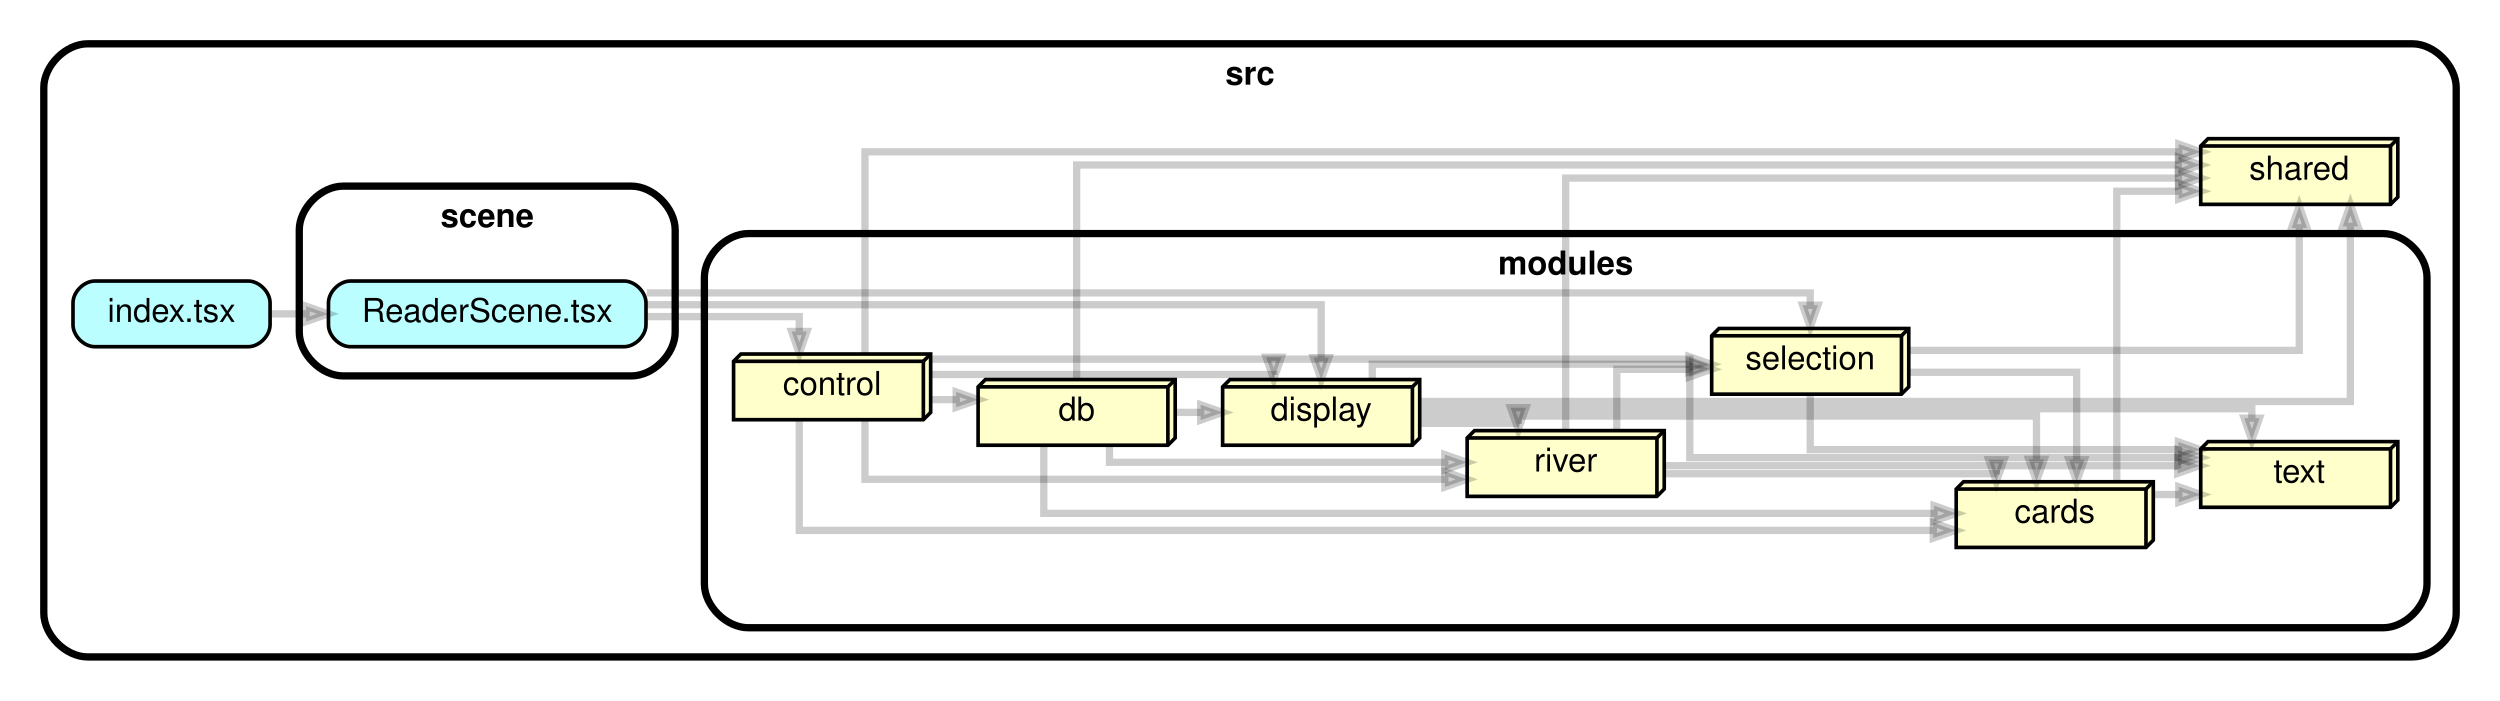
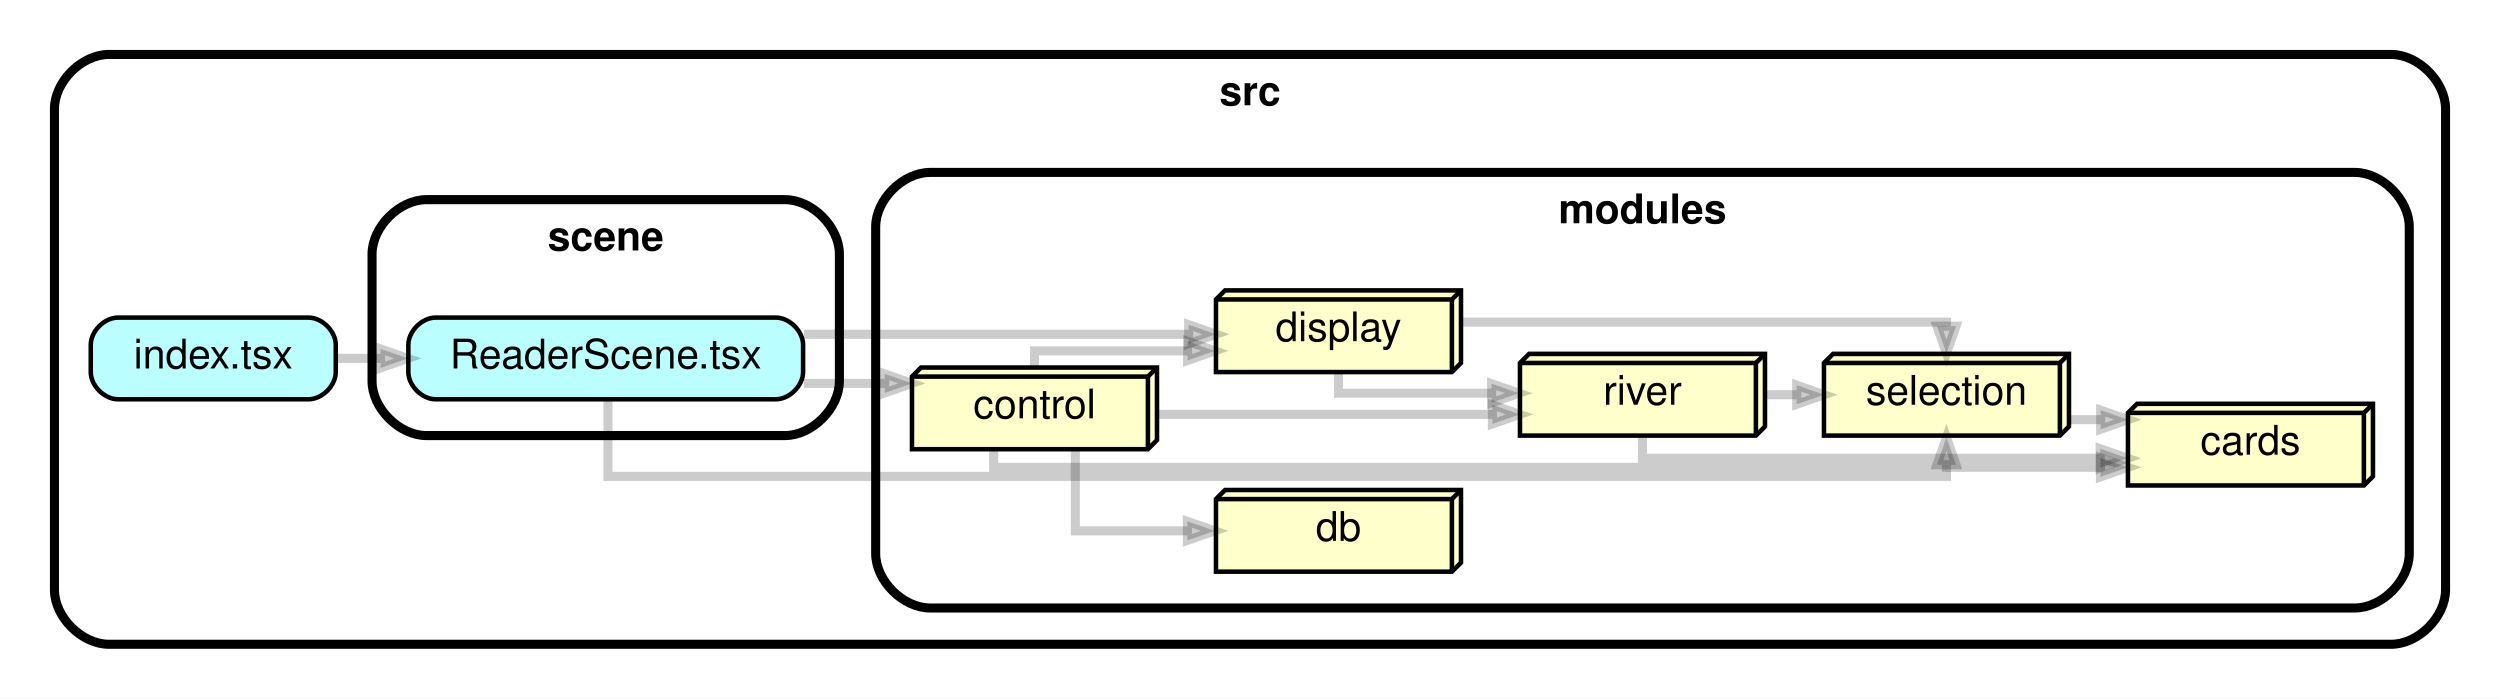
- <svg xmlns="http://www.w3.org/2000/svg" xmlns:xlink="http://www.w3.org/1999/xlink" width="685pt" height="192pt" viewBox="0.00 0.00 685.00 192.00">
-   <g id="graph0" class="graph" transform="scale(1 1) rotate(0) translate(4 188)">
-     <polygon fill="#ffffff" stroke="transparent" points="-4,4 -4,-188 681,-188 681,4 -4,4" />
+ <svg xmlns="http://www.w3.org/2000/svg" xmlns:xlink="http://www.w3.org/1999/xlink" width="551pt" height="154pt" viewBox="0.00 0.00 551.00 154.00">
+   <g id="graph0" class="graph" transform="scale(1 1) rotate(0) translate(4 150)">
+     <polygon fill="#ffffff" stroke="transparent" points="-4,4 -4,-150 547,-150 547,4 -4,4" />
    <g id="clust1" class="cluster">
-       <path fill="#ffffff" stroke="#000000" stroke-width="2" d="M20,-8C20,-8 657,-8 657,-8 663,-8 669,-14 669,-20 669,-20 669,-164 669,-164 669,-170 663,-176 657,-176 657,-176 20,-176 20,-176 14,-176 8,-170 8,-164 8,-164 8,-20 8,-20 8,-14 14,-8 20,-8" />
-       <text text-anchor="middle" x="338.5" y="-164.8" font-family="Helvetica,sans-Serif" font-weight="bold" font-size="9.00" fill="#000000">src</text>
+       <path fill="#ffffff" stroke="#000000" stroke-width="2" d="M20,-8C20,-8 523,-8 523,-8 529,-8 535,-14 535,-20 535,-20 535,-126 535,-126 535,-132 529,-138 523,-138 523,-138 20,-138 20,-138 14,-138 8,-132 8,-126 8,-126 8,-20 8,-20 8,-14 14,-8 20,-8" />
+       <text text-anchor="middle" x="271.5" y="-126.8" font-family="Helvetica,sans-Serif" font-weight="bold" font-size="9.00" fill="#000000">src</text>
    </g>
    <g id="clust2" class="cluster">
-       <path fill="#ffffff" stroke="#000000" stroke-width="2" d="M201,-16C201,-16 649,-16 649,-16 655,-16 661,-22 661,-28 661,-28 661,-112 661,-112 661,-118 655,-124 649,-124 649,-124 201,-124 201,-124 195,-124 189,-118 189,-112 189,-112 189,-28 189,-28 189,-22 195,-16 201,-16" />
-       <text text-anchor="middle" x="425" y="-112.8" font-family="Helvetica,sans-Serif" font-weight="bold" font-size="9.00" fill="#000000">modules</text>
+       <path fill="#ffffff" stroke="#000000" stroke-width="2" d="M201,-16C201,-16 515,-16 515,-16 521,-16 527,-22 527,-28 527,-28 527,-100 527,-100 527,-106 521,-112 515,-112 515,-112 201,-112 201,-112 195,-112 189,-106 189,-100 189,-100 189,-28 189,-28 189,-22 195,-16 201,-16" />
+       <text text-anchor="middle" x="358" y="-100.8" font-family="Helvetica,sans-Serif" font-weight="bold" font-size="9.00" fill="#000000">modules</text>
    </g>
    <g id="clust3" class="cluster">
-       <path fill="#ffffff" stroke="#000000" stroke-width="2" d="M90,-85C90,-85 169,-85 169,-85 175,-85 181,-91 181,-97 181,-97 181,-125 181,-125 181,-131 175,-137 169,-137 169,-137 90,-137 90,-137 84,-137 78,-131 78,-125 78,-125 78,-97 78,-97 78,-91 84,-85 90,-85" />
-       <text text-anchor="middle" x="129.5" y="-125.8" font-family="Helvetica,sans-Serif" font-weight="bold" font-size="9.00" fill="#000000">scene</text>
+       <path fill="#ffffff" stroke="#000000" stroke-width="2" d="M90,-54C90,-54 169,-54 169,-54 175,-54 181,-60 181,-66 181,-66 181,-94 181,-94 181,-100 175,-106 169,-106 169,-106 90,-106 90,-106 84,-106 78,-100 78,-94 78,-94 78,-66 78,-66 78,-60 84,-54 90,-54" />
+       <text text-anchor="middle" x="129.5" y="-94.8" font-family="Helvetica,sans-Serif" font-weight="bold" font-size="9.00" fill="#000000">scene</text>
    </g>
    <g id="node1" class="node">
      <g id="a_node1">
        <a xlink:href="src/index.tsx" xlink:title="index.tsx">
-           <path fill="#bbfeff" stroke="#000000" d="M64,-111C64,-111 22,-111 22,-111 19,-111 16,-108 16,-105 16,-105 16,-99 16,-99 16,-96 19,-93 22,-93 22,-93 64,-93 64,-93 67,-93 70,-96 70,-99 70,-99 70,-105 70,-105 70,-108 67,-111 64,-111" />
-           <text text-anchor="middle" x="43" y="-99.8" font-family="Helvetica,sans-Serif" font-size="9.00" fill="#000000">index.tsx</text>
+           <path fill="#bbfeff" stroke="#000000" d="M64,-80C64,-80 22,-80 22,-80 19,-80 16,-77 16,-74 16,-74 16,-68 16,-68 16,-65 19,-62 22,-62 22,-62 64,-62 64,-62 67,-62 70,-65 70,-68 70,-68 70,-74 70,-74 70,-77 67,-80 64,-80" />
+           <text text-anchor="middle" x="43" y="-68.8" font-family="Helvetica,sans-Serif" font-size="9.00" fill="#000000">index.tsx</text>
        </a>
      </g>
    </g>
    <g id="node2" class="node">
      <g id="a_node2">
        <a xlink:href="src/scene/ReaderScene.tsx" xlink:title="ReaderScene.tsx">
-           <path fill="#bbfeff" stroke="#000000" d="M167,-111C167,-111 92,-111 92,-111 89,-111 86,-108 86,-105 86,-105 86,-99 86,-99 86,-96 89,-93 92,-93 92,-93 167,-93 167,-93 170,-93 173,-96 173,-99 173,-99 173,-105 173,-105 173,-108 170,-111 167,-111" />
-           <text text-anchor="middle" x="129.5" y="-99.8" font-family="Helvetica,sans-Serif" font-size="9.00" fill="#000000">ReaderScene.tsx</text>
+           <path fill="#bbfeff" stroke="#000000" d="M167,-80C167,-80 92,-80 92,-80 89,-80 86,-77 86,-74 86,-74 86,-68 86,-68 86,-65 89,-62 92,-62 92,-62 167,-62 167,-62 170,-62 173,-65 173,-68 173,-68 173,-74 173,-74 173,-77 170,-80 167,-80" />
+           <text text-anchor="middle" x="129.5" y="-68.8" font-family="Helvetica,sans-Serif" font-size="9.00" fill="#000000">ReaderScene.tsx</text>
        </a>
      </g>
    </g>
    <g id="edge1" class="edge">
-       <path fill="none" stroke="#000000" stroke-width="2" stroke-opacity="0.2" d="M70.369,-102C70.369,-102 79.87,-102 79.87,-102" />
-       <polygon fill="#000000" fill-opacity="0.2" stroke="#000000" stroke-width="2" stroke-opacity="0.2" points="79.87,-104.1 85.87,-102 79.87,-99.9 79.87,-104.1" />
+       <path fill="none" stroke="#000000" stroke-width="2" stroke-opacity="0.2" d="M70.369,-71C70.369,-71 79.87,-71 79.87,-71" />
+       <polygon fill="#000000" fill-opacity="0.2" stroke="#000000" stroke-width="2" stroke-opacity="0.2" points="79.87,-73.1 85.87,-71 79.87,-68.9 79.87,-73.1" />
+     </g>
+     <g id="node4" class="node">
+       <g id="a_node4">
+         <a xlink:href="src/modules/control" xlink:title="control">
+           <polygon fill="#ffffcc" stroke="#000000" points="251,-69 199,-69 197,-67 197,-51 249,-51 251,-53 251,-69" />
+           <polyline fill="none" stroke="#000000" points="249,-67 197,-67 " />
+           <polyline fill="none" stroke="#000000" points="249,-67 249,-51 " />
+           <polyline fill="none" stroke="#000000" points="249,-67 251,-69 " />
+           <text text-anchor="middle" x="224" y="-57.8" font-family="Helvetica,sans-Serif" font-size="9.00" fill="#000000">control</text>
+         </a>
+       </g>
+     </g>
+     <g id="edge11" class="edge">
+       <path fill="none" stroke="#000000" stroke-width="2" stroke-opacity="0.2" d="M173.154,-65.5C173.154,-65.5 190.987,-65.5 190.987,-65.5" />
+       <polygon fill="#000000" fill-opacity="0.2" stroke="#000000" stroke-width="2" stroke-opacity="0.2" points="190.987,-67.6 196.987,-65.5 190.987,-63.4 190.987,-67.6" />
    </g>
    <g id="node6" class="node">
      <g id="a_node6">
-         <a xlink:href="src/modules/control" xlink:title="control">
-           <polygon fill="#ffffcc" stroke="#000000" points="251,-91 199,-91 197,-89 197,-73 249,-73 251,-75 251,-91" />
-           <polyline fill="none" stroke="#000000" points="249,-89 197,-89 " />
-           <polyline fill="none" stroke="#000000" points="249,-89 249,-73 " />
-           <polyline fill="none" stroke="#000000" points="249,-89 251,-91 " />
-           <text text-anchor="middle" x="224" y="-79.8" font-family="Helvetica,sans-Serif" font-size="9.00" fill="#000000">control</text>
+         <a xlink:href="src/modules/display" xlink:title="display">
+           <polygon fill="#ffffcc" stroke="#000000" points="318,-86 266,-86 264,-84 264,-68 316,-68 318,-70 318,-86" />
+           <polyline fill="none" stroke="#000000" points="316,-84 264,-84 " />
+           <polyline fill="none" stroke="#000000" points="316,-84 316,-68 " />
+           <polyline fill="none" stroke="#000000" points="316,-84 318,-86 " />
+           <text text-anchor="middle" x="291" y="-74.8" font-family="Helvetica,sans-Serif" font-size="9.00" fill="#000000">display</text>
        </a>
      </g>
    </g>
-     <g id="edge26" class="edge">
-       <path fill="none" stroke="#000000" stroke-width="2" stroke-opacity="0.2" d="M173.001,-101.25C194.123,-101.25 215,-101.25 215,-101.25 215,-101.25 215,-97.174 215,-97.174" />
-       <polygon fill="#000000" fill-opacity="0.2" stroke="#000000" stroke-width="2" stroke-opacity="0.2" points="217.1,-97.174 215,-91.174 212.9,-97.174 217.1,-97.174" />
+     <g id="edge12" class="edge">
+       <path fill="none" stroke="#000000" stroke-width="2" stroke-opacity="0.2" d="M173.204,-76.333C173.204,-76.333 257.984,-76.333 257.984,-76.333" />
+       <polygon fill="#000000" fill-opacity="0.2" stroke="#000000" stroke-width="2" stroke-opacity="0.2" points="257.984,-78.433 263.984,-76.333 257.984,-74.233 257.984,-78.433" />
    </g>
    <g id="node8" class="node">
      <g id="a_node8">
-         <a xlink:href="src/modules/display" xlink:title="display">
-           <polygon fill="#ffffcc" stroke="#000000" points="385,-84 333,-84 331,-82 331,-66 383,-66 385,-68 385,-84" />
-           <polyline fill="none" stroke="#000000" points="383,-82 331,-82 " />
-           <polyline fill="none" stroke="#000000" points="383,-82 383,-66 " />
-           <polyline fill="none" stroke="#000000" points="383,-82 385,-84 " />
-           <text text-anchor="middle" x="358" y="-72.8" font-family="Helvetica,sans-Serif" font-size="9.00" fill="#000000">display</text>
+         <a xlink:href="src/modules/selection" xlink:title="selection">
+           <polygon fill="#ffffcc" stroke="#000000" points="452,-72 400,-72 398,-70 398,-54 450,-54 452,-56 452,-72" />
+           <polyline fill="none" stroke="#000000" points="450,-70 398,-70 " />
+           <polyline fill="none" stroke="#000000" points="450,-70 450,-54 " />
+           <polyline fill="none" stroke="#000000" points="450,-70 452,-72 " />
+           <text text-anchor="middle" x="425" y="-60.8" font-family="Helvetica,sans-Serif" font-size="9.00" fill="#000000">selection</text>
        </a>
      </g>
    </g>
-     <g id="edge27" class="edge">
-       <path fill="none" stroke="#000000" stroke-width="2" stroke-opacity="0.2" d="M173.017,-104.5C239.314,-104.5 358,-104.5 358,-104.5 358,-104.5 358,-90.011 358,-90.011" />
-       <polygon fill="#000000" fill-opacity="0.2" stroke="#000000" stroke-width="2" stroke-opacity="0.2" points="360.1,-90.011 358,-84.011 355.9,-90.011 360.1,-90.011" />
-     </g>
-     <g id="node10" class="node">
-       <g id="a_node10">
-         <a xlink:href="src/modules/selection" xlink:title="selection">
-           <polygon fill="#ffffcc" stroke="#000000" points="519,-98 467,-98 465,-96 465,-80 517,-80 519,-82 519,-98" />
-           <polyline fill="none" stroke="#000000" points="517,-96 465,-96 " />
-           <polyline fill="none" stroke="#000000" points="517,-96 517,-80 " />
-           <polyline fill="none" stroke="#000000" points="517,-96 519,-98 " />
-           <text text-anchor="middle" x="492" y="-86.8" font-family="Helvetica,sans-Serif" font-size="9.00" fill="#000000">selection</text>
-         </a>
-       </g>
-     </g>
-     <g id="edge28" class="edge">
-       <path fill="none" stroke="#000000" stroke-width="2" stroke-opacity="0.2" d="M173.226,-107.75C269.64,-107.75 492,-107.75 492,-107.75 492,-107.75 492,-104.375 492,-104.375" />
-       <polygon fill="#000000" fill-opacity="0.2" stroke="#000000" stroke-width="2" stroke-opacity="0.2" points="494.1,-104.375 492,-98.375 489.9,-104.375 494.1,-104.375" />
+     <g id="edge13" class="edge">
+       <path fill="none" stroke="#000000" stroke-width="2" stroke-opacity="0.2" d="M130,-61.907C130,-54.409 130,-45 130,-45 130,-45 425,-45 425,-45 425,-45 425,-47.578 425,-47.578" />
+       <polygon fill="#000000" fill-opacity="0.2" stroke="#000000" stroke-width="2" stroke-opacity="0.2" points="422.9,-47.578 425,-53.578 427.1,-47.578 422.9,-47.578" />
    </g>
    <g id="node3" class="node">
      <g id="a_node3">
        <a xlink:href="src/modules/cards" xlink:title="cards">
-           <polygon fill="#ffffcc" stroke="#000000" points="586,-56 534,-56 532,-54 532,-38 584,-38 586,-40 586,-56" />
-           <polyline fill="none" stroke="#000000" points="584,-54 532,-54 " />
-           <polyline fill="none" stroke="#000000" points="584,-54 584,-38 " />
-           <polyline fill="none" stroke="#000000" points="584,-54 586,-56 " />
-           <text text-anchor="middle" x="559" y="-44.8" font-family="Helvetica,sans-Serif" font-size="9.00" fill="#000000">cards</text>
-         </a>
-       </g>
-     </g>
-     <g id="node4" class="node">
-       <g id="a_node4">
-         <a xlink:href="src/shared" xlink:title="shared">
-           <polygon fill="#ffffcc" stroke="#000000" points="653,-150 601,-150 599,-148 599,-132 651,-132 653,-134 653,-150" />
-           <polyline fill="none" stroke="#000000" points="651,-148 599,-148 " />
-           <polyline fill="none" stroke="#000000" points="651,-148 651,-132 " />
-           <polyline fill="none" stroke="#000000" points="651,-148 653,-150 " />
-           <text text-anchor="middle" x="626" y="-138.8" font-family="Helvetica,sans-Serif" font-size="9.00" fill="#000000">shared</text>
+           <polygon fill="#ffffcc" stroke="#000000" points="519,-61 467,-61 465,-59 465,-43 517,-43 519,-45 519,-61" />
+           <polyline fill="none" stroke="#000000" points="517,-59 465,-59 " />
+           <polyline fill="none" stroke="#000000" points="517,-59 517,-43 " />
+           <polyline fill="none" stroke="#000000" points="517,-59 519,-61 " />
+           <text text-anchor="middle" x="492" y="-49.8" font-family="Helvetica,sans-Serif" font-size="9.00" fill="#000000">cards</text>
        </a>
      </g>
    </g>
    <g id="edge2" class="edge">
-       <path fill="none" stroke="#000000" stroke-width="2" stroke-opacity="0.2" d="M576,-56.148C576,-78.785 576,-135.6 576,-135.6 576,-135.6 592.951,-135.6 592.951,-135.6" />
-       <polygon fill="#000000" fill-opacity="0.2" stroke="#000000" stroke-width="2" stroke-opacity="0.2" points="592.951,-137.7 598.951,-135.6 592.951,-133.5 592.951,-137.7" />
+       <path fill="none" stroke="#000000" stroke-width="2" stroke-opacity="0.2" d="M215,-50.83C215,-48.679 215,-47 215,-47 215,-47 458.936,-47 458.936,-47" />
+       <polygon fill="#000000" fill-opacity="0.2" stroke="#000000" stroke-width="2" stroke-opacity="0.2" points="458.936,-49.1 464.936,-47 458.936,-44.9 458.936,-49.1" />
    </g>
    <g id="node5" class="node">
      <g id="a_node5">
-         <a xlink:href="src/modules/text" xlink:title="text">
-           <polygon fill="#ffffcc" stroke="#000000" points="653,-67 601,-67 599,-65 599,-49 651,-49 653,-51 653,-67" />
-           <polyline fill="none" stroke="#000000" points="651,-65 599,-65 " />
-           <polyline fill="none" stroke="#000000" points="651,-65 651,-49 " />
-           <polyline fill="none" stroke="#000000" points="651,-65 653,-67 " />
-           <text text-anchor="middle" x="626" y="-55.8" font-family="Helvetica,sans-Serif" font-size="9.00" fill="#000000">text</text>
+         <a xlink:href="src/modules/db" xlink:title="db">
+           <polygon fill="#ffffcc" stroke="#000000" points="318,-42 266,-42 264,-40 264,-24 316,-24 318,-26 318,-42" />
+           <polyline fill="none" stroke="#000000" points="316,-40 264,-40 " />
+           <polyline fill="none" stroke="#000000" points="316,-40 316,-24 " />
+           <polyline fill="none" stroke="#000000" points="316,-40 318,-42 " />
+           <text text-anchor="middle" x="291" y="-30.8" font-family="Helvetica,sans-Serif" font-size="9.00" fill="#000000">db</text>
        </a>
      </g>
    </g>
    <g id="edge3" class="edge">
-       <path fill="none" stroke="#000000" stroke-width="2" stroke-opacity="0.2" d="M586.251,-52.5C586.251,-52.5 592.99,-52.5 592.99,-52.5" />
-       <polygon fill="#000000" fill-opacity="0.2" stroke="#000000" stroke-width="2" stroke-opacity="0.2" points="592.99,-54.6 598.99,-52.5 592.99,-50.4 592.99,-54.6" />
+       <path fill="none" stroke="#000000" stroke-width="2" stroke-opacity="0.2" d="M233,-50.859C233,-43.026 233,-33 233,-33 233,-33 257.698,-33 257.698,-33" />
+       <polygon fill="#000000" fill-opacity="0.2" stroke="#000000" stroke-width="2" stroke-opacity="0.2" points="257.698,-35.1 263.698,-33 257.698,-30.9 257.698,-35.1" />
    </g>
    <g id="edge4" class="edge">
-       <path fill="none" stroke="#000000" stroke-width="2" stroke-opacity="0.2" d="M215,-72.877C215,-61.258 215,-42.667 215,-42.667 215,-42.667 525.719,-42.667 525.719,-42.667" />
-       <polygon fill="#000000" fill-opacity="0.2" stroke="#000000" stroke-width="2" stroke-opacity="0.2" points="525.719,-44.767 531.719,-42.667 525.719,-40.567 525.719,-44.767" />
-     </g>
-     <g id="edge8" class="edge">
-       <path fill="none" stroke="#000000" stroke-width="2" stroke-opacity="0.2" d="M233,-91.227C233,-109.034 233,-146.4 233,-146.4 233,-146.4 592.987,-146.4 592.987,-146.4" />
-       <polygon fill="#000000" fill-opacity="0.2" stroke="#000000" stroke-width="2" stroke-opacity="0.2" points="592.988,-148.5 598.987,-146.4 592.987,-144.3 592.988,-148.5" />
-     </g>
-     <g id="edge9" class="edge">
-       <path fill="none" stroke="#000000" stroke-width="2" stroke-opacity="0.2" d="M251.417,-89.6C313.408,-89.6 459,-89.6 459,-89.6 459,-89.6 459,-62.6 459,-62.6 459,-62.6 592.797,-62.6 592.797,-62.6" />
-       <polygon fill="#000000" fill-opacity="0.2" stroke="#000000" stroke-width="2" stroke-opacity="0.2" points="592.797,-64.7 598.797,-62.6 592.797,-60.5 592.797,-64.7" />
+       <path fill="none" stroke="#000000" stroke-width="2" stroke-opacity="0.2" d="M224,-69.205C224,-71.17 224,-72.667 224,-72.667 224,-72.667 257.748,-72.667 257.748,-72.667" />
+       <polygon fill="#000000" fill-opacity="0.2" stroke="#000000" stroke-width="2" stroke-opacity="0.2" points="257.749,-74.767 263.748,-72.667 257.748,-70.567 257.749,-74.767" />
    </g>
    <g id="node7" class="node">
      <g id="a_node7">
-         <a xlink:href="src/modules/db" xlink:title="db">
-           <polygon fill="#ffffcc" stroke="#000000" points="318,-84 266,-84 264,-82 264,-66 316,-66 318,-68 318,-84" />
-           <polyline fill="none" stroke="#000000" points="316,-82 264,-82 " />
-           <polyline fill="none" stroke="#000000" points="316,-82 316,-66 " />
-           <polyline fill="none" stroke="#000000" points="316,-82 318,-84 " />
-           <text text-anchor="middle" x="291" y="-72.8" font-family="Helvetica,sans-Serif" font-size="9.00" fill="#000000">db</text>
+         <a xlink:href="src/modules/river" xlink:title="river">
+           <polygon fill="#ffffcc" stroke="#000000" points="385,-72 333,-72 331,-70 331,-54 383,-54 385,-56 385,-72" />
+           <polyline fill="none" stroke="#000000" points="383,-70 331,-70 " />
+           <polyline fill="none" stroke="#000000" points="383,-70 383,-54 " />
+           <polyline fill="none" stroke="#000000" points="383,-70 385,-72 " />
+           <text text-anchor="middle" x="358" y="-60.8" font-family="Helvetica,sans-Serif" font-size="9.00" fill="#000000">river</text>
        </a>
      </g>
    </g>
    <g id="edge5" class="edge">
-       <path fill="none" stroke="#000000" stroke-width="2" stroke-opacity="0.2" d="M251.251,-78.5C251.251,-78.5 257.99,-78.5 257.99,-78.5" />
-       <polygon fill="#000000" fill-opacity="0.2" stroke="#000000" stroke-width="2" stroke-opacity="0.2" points="257.99,-80.6 263.99,-78.5 257.99,-76.4 257.99,-80.6" />
+       <path fill="none" stroke="#000000" stroke-width="2" stroke-opacity="0.2" d="M251.117,-58.667C251.117,-58.667 324.923,-58.667 324.923,-58.667" />
+       <polygon fill="#000000" fill-opacity="0.2" stroke="#000000" stroke-width="2" stroke-opacity="0.2" points="324.923,-60.767 330.923,-58.667 324.923,-56.567 324.923,-60.767" />
    </g>
    <g id="edge6" class="edge">
-       <path fill="none" stroke="#000000" stroke-width="2" stroke-opacity="0.2" d="M251.155,-85.4C286.83,-85.4 345,-85.4 345,-85.4 345,-85.4 345,-85.272 345,-85.272" />
-       <polygon fill="#000000" fill-opacity="0.2" stroke="#000000" stroke-width="2" stroke-opacity="0.2" points="347.101,-90.125 345,-84.125 342.901,-90.125 347.101,-90.125" />
-     </g>
-     <g id="node9" class="node">
-       <g id="a_node9">
-         <a xlink:href="src/modules/river" xlink:title="river">
-           <polygon fill="#ffffcc" stroke="#000000" points="452,-70 400,-70 398,-68 398,-52 450,-52 452,-54 452,-70" />
-           <polyline fill="none" stroke="#000000" points="450,-68 398,-68 " />
-           <polyline fill="none" stroke="#000000" points="450,-68 450,-52 " />
-           <polyline fill="none" stroke="#000000" points="450,-68 452,-70 " />
-           <text text-anchor="middle" x="425" y="-58.8" font-family="Helvetica,sans-Serif" font-size="9.00" fill="#000000">river</text>
-         </a>
-       </g>
+       <path fill="none" stroke="#000000" stroke-width="2" stroke-opacity="0.2" d="M291,-67.96C291,-65.419 291,-63.333 291,-63.333 291,-63.333 324.748,-63.333 324.748,-63.333" />
+       <polygon fill="#000000" fill-opacity="0.2" stroke="#000000" stroke-width="2" stroke-opacity="0.2" points="324.749,-65.433 330.748,-63.333 324.748,-61.233 324.749,-65.433" />
    </g>
    <g id="edge7" class="edge">
-       <path fill="none" stroke="#000000" stroke-width="2" stroke-opacity="0.2" d="M233,-72.854C233,-65.598 233,-56.667 233,-56.667 233,-56.667 391.898,-56.667 391.898,-56.667" />
-       <polygon fill="#000000" fill-opacity="0.2" stroke="#000000" stroke-width="2" stroke-opacity="0.2" points="391.898,-58.767 397.898,-56.667 391.898,-54.567 391.898,-58.767" />
+       <path fill="none" stroke="#000000" stroke-width="2" stroke-opacity="0.2" d="M318.117,-79C357.272,-79 425,-79 425,-79 425,-79 425,-78.122 425,-78.122" />
+       <polygon fill="#000000" fill-opacity="0.2" stroke="#000000" stroke-width="2" stroke-opacity="0.2" points="427.1,-78.122 425,-72.122 422.9,-78.122 427.1,-78.122" />
    </g>
-     <g id="edge11" class="edge">
-       <path fill="none" stroke="#000000" stroke-width="2" stroke-opacity="0.2" d="M282,-65.941C282,-57.872 282,-47.333 282,-47.333 282,-47.333 525.936,-47.333 525.936,-47.333" />
-       <polygon fill="#000000" fill-opacity="0.2" stroke="#000000" stroke-width="2" stroke-opacity="0.2" points="525.936,-49.433 531.936,-47.333 525.936,-45.233 525.936,-49.433" />
+     <g id="edge8" class="edge">
+       <path fill="none" stroke="#000000" stroke-width="2" stroke-opacity="0.2" d="M358,-53.74C358,-51.136 358,-49 358,-49 358,-49 458.883,-49 458.883,-49" />
+       <polygon fill="#000000" fill-opacity="0.2" stroke="#000000" stroke-width="2" stroke-opacity="0.2" points="458.883,-51.1 464.883,-49 458.883,-46.9 458.883,-51.1" />
+     </g>
+     <g id="edge9" class="edge">
+       <path fill="none" stroke="#000000" stroke-width="2" stroke-opacity="0.2" d="M385.252,-63C385.252,-63 391.99,-63 391.99,-63" />
+       <polygon fill="#000000" fill-opacity="0.2" stroke="#000000" stroke-width="2" stroke-opacity="0.2" points="391.99,-65.1 397.99,-63 391.99,-60.9 391.99,-65.1" />
    </g>
    <g id="edge10" class="edge">
-       <path fill="none" stroke="#000000" stroke-width="2" stroke-opacity="0.2" d="M291,-84.144C291,-102.65 291,-142.8 291,-142.8 291,-142.8 592.869,-142.8 592.869,-142.8" />
-       <polygon fill="#000000" fill-opacity="0.2" stroke="#000000" stroke-width="2" stroke-opacity="0.2" points="592.869,-144.9 598.869,-142.8 592.869,-140.7 592.869,-144.9" />
-     </g>
-     <g id="edge12" class="edge">
-       <path fill="none" stroke="#000000" stroke-width="2" stroke-opacity="0.2" d="M318.252,-75C318.252,-75 324.99,-75 324.99,-75" />
-       <polygon fill="#000000" fill-opacity="0.2" stroke="#000000" stroke-width="2" stroke-opacity="0.2" points="324.99,-77.1 330.99,-75 324.99,-72.9 324.99,-77.1" />
-     </g>
-     <g id="edge13" class="edge">
-       <path fill="none" stroke="#000000" stroke-width="2" stroke-opacity="0.2" d="M300,-65.96C300,-63.419 300,-61.333 300,-61.333 300,-61.333 391.877,-61.333 391.877,-61.333" />
-       <polygon fill="#000000" fill-opacity="0.2" stroke="#000000" stroke-width="2" stroke-opacity="0.2" points="391.877,-63.433 397.877,-61.333 391.877,-59.233 391.877,-63.433" />
-     </g>
-     <g id="edge14" class="edge">
-       <path fill="none" stroke="#000000" stroke-width="2" stroke-opacity="0.2" d="M385.253,-74C439.108,-74 554,-74 554,-74 554,-74 554,-62.141 554,-62.141" />
-       <polygon fill="#000000" fill-opacity="0.2" stroke="#000000" stroke-width="2" stroke-opacity="0.2" points="556.1,-62.141 554,-56.141 551.9,-62.141 556.1,-62.141" />
-     </g>
-     <g id="edge15" class="edge">
-       <path fill="none" stroke="#000000" stroke-width="2" stroke-opacity="0.2" d="M385.039,-78C455.622,-78 640,-78 640,-78 640,-78 640,-125.974 640,-125.974" />
-       <polygon fill="#000000" fill-opacity="0.2" stroke="#000000" stroke-width="2" stroke-opacity="0.2" points="637.9,-125.974 640,-131.974 642.1,-125.974 637.9,-125.974" />
-     </g>
-     <g id="edge16" class="edge">
-       <path fill="none" stroke="#000000" stroke-width="2" stroke-opacity="0.2" d="M385.289,-76C451.072,-76 613,-76 613,-76 613,-76 613,-73.422 613,-73.422" />
-       <polygon fill="#000000" fill-opacity="0.2" stroke="#000000" stroke-width="2" stroke-opacity="0.2" points="615.1,-73.422 613,-67.422 610.9,-73.422 615.1,-73.422" />
-     </g>
-     <g id="edge17" class="edge">
-       <path fill="none" stroke="#000000" stroke-width="2" stroke-opacity="0.2" d="M385.316,-72C398.71,-72 412,-72 412,-72 412,-72 412,-71.828 412,-71.828" />
-       <polygon fill="#000000" fill-opacity="0.2" stroke="#000000" stroke-width="2" stroke-opacity="0.2" points="414.1,-76.281 412,-70.281 409.9,-76.281 414.1,-76.281" />
-     </g>
-     <g id="edge18" class="edge">
-       <path fill="none" stroke="#000000" stroke-width="2" stroke-opacity="0.2" d="M372,-84.023C372,-86.344 372,-88.2 372,-88.2 372,-88.2 458.77,-88.2 458.77,-88.2" />
-       <polygon fill="#000000" fill-opacity="0.2" stroke="#000000" stroke-width="2" stroke-opacity="0.2" points="458.77,-90.3 464.77,-88.2 458.77,-86.1 458.77,-90.3" />
-     </g>
-     <g id="edge19" class="edge">
-       <path fill="none" stroke="#000000" stroke-width="2" stroke-opacity="0.2" d="M452.072,-58.2C486.909,-58.2 543,-58.2 543,-58.2 543,-58.2 543,-57.984 543,-57.984" />
-       <polygon fill="#000000" fill-opacity="0.2" stroke="#000000" stroke-width="2" stroke-opacity="0.2" points="545.1,-62.04 543,-56.041 540.9,-62.041 545.1,-62.04" />
-     </g>
-     <g id="edge20" class="edge">
-       <path fill="none" stroke="#000000" stroke-width="2" stroke-opacity="0.2" d="M425,-70.278C425,-90.992 425,-139.2 425,-139.2 425,-139.2 592.892,-139.2 592.892,-139.2" />
-       <polygon fill="#000000" fill-opacity="0.2" stroke="#000000" stroke-width="2" stroke-opacity="0.2" points="592.892,-141.3 598.892,-139.2 592.892,-137.1 592.892,-141.3" />
-     </g>
-     <g id="edge21" class="edge">
-       <path fill="none" stroke="#000000" stroke-width="2" stroke-opacity="0.2" d="M452.108,-60.4C452.108,-60.4 592.68,-60.4 592.68,-60.4" />
-       <polygon fill="#000000" fill-opacity="0.2" stroke="#000000" stroke-width="2" stroke-opacity="0.2" points="592.68,-62.5 598.68,-60.4 592.68,-58.3 592.68,-62.5" />
-     </g>
-     <g id="edge22" class="edge">
-       <path fill="none" stroke="#000000" stroke-width="2" stroke-opacity="0.2" d="M439,-70.024C439,-77.464 439,-86.8 439,-86.8 439,-86.8 458.879,-86.8 458.879,-86.8" />
-       <polygon fill="#000000" fill-opacity="0.2" stroke="#000000" stroke-width="2" stroke-opacity="0.2" points="458.879,-88.9 464.879,-86.8 458.879,-84.7 458.879,-88.9" />
-     </g>
-     <g id="edge24" class="edge">
-       <path fill="none" stroke="#000000" stroke-width="2" stroke-opacity="0.2" d="M519.183,-86C539.937,-86 565,-86 565,-86 565,-86 565,-62.045 565,-62.045" />
-       <polygon fill="#000000" fill-opacity="0.2" stroke="#000000" stroke-width="2" stroke-opacity="0.2" points="567.1,-62.045 565,-56.045 562.9,-62.045 567.1,-62.045" />
-     </g>
-     <g id="edge23" class="edge">
-       <path fill="none" stroke="#000000" stroke-width="2" stroke-opacity="0.2" d="M519.117,-92C558.272,-92 626,-92 626,-92 626,-92 626,-125.552 626,-125.552" />
-       <polygon fill="#000000" fill-opacity="0.2" stroke="#000000" stroke-width="2" stroke-opacity="0.2" points="623.9,-125.552 626,-131.552 628.1,-125.552 623.9,-125.552" />
-     </g>
-     <g id="edge25" class="edge">
-       <path fill="none" stroke="#000000" stroke-width="2" stroke-opacity="0.2" d="M492,-79.989C492,-73.108 492,-64.8 492,-64.8 492,-64.8 592.883,-64.8 592.883,-64.8" />
-       <polygon fill="#000000" fill-opacity="0.2" stroke="#000000" stroke-width="2" stroke-opacity="0.2" points="592.883,-66.9 598.883,-64.8 592.883,-62.7 592.883,-66.9" />
+       <path fill="none" stroke="#000000" stroke-width="2" stroke-opacity="0.2" d="M452.252,-57.5C452.252,-57.5 458.99,-57.5 458.99,-57.5" />
+       <polygon fill="#000000" fill-opacity="0.2" stroke="#000000" stroke-width="2" stroke-opacity="0.2" points="458.99,-59.6 464.99,-57.5 458.99,-55.4 458.99,-59.6" />
    </g>
  </g>
</svg>
